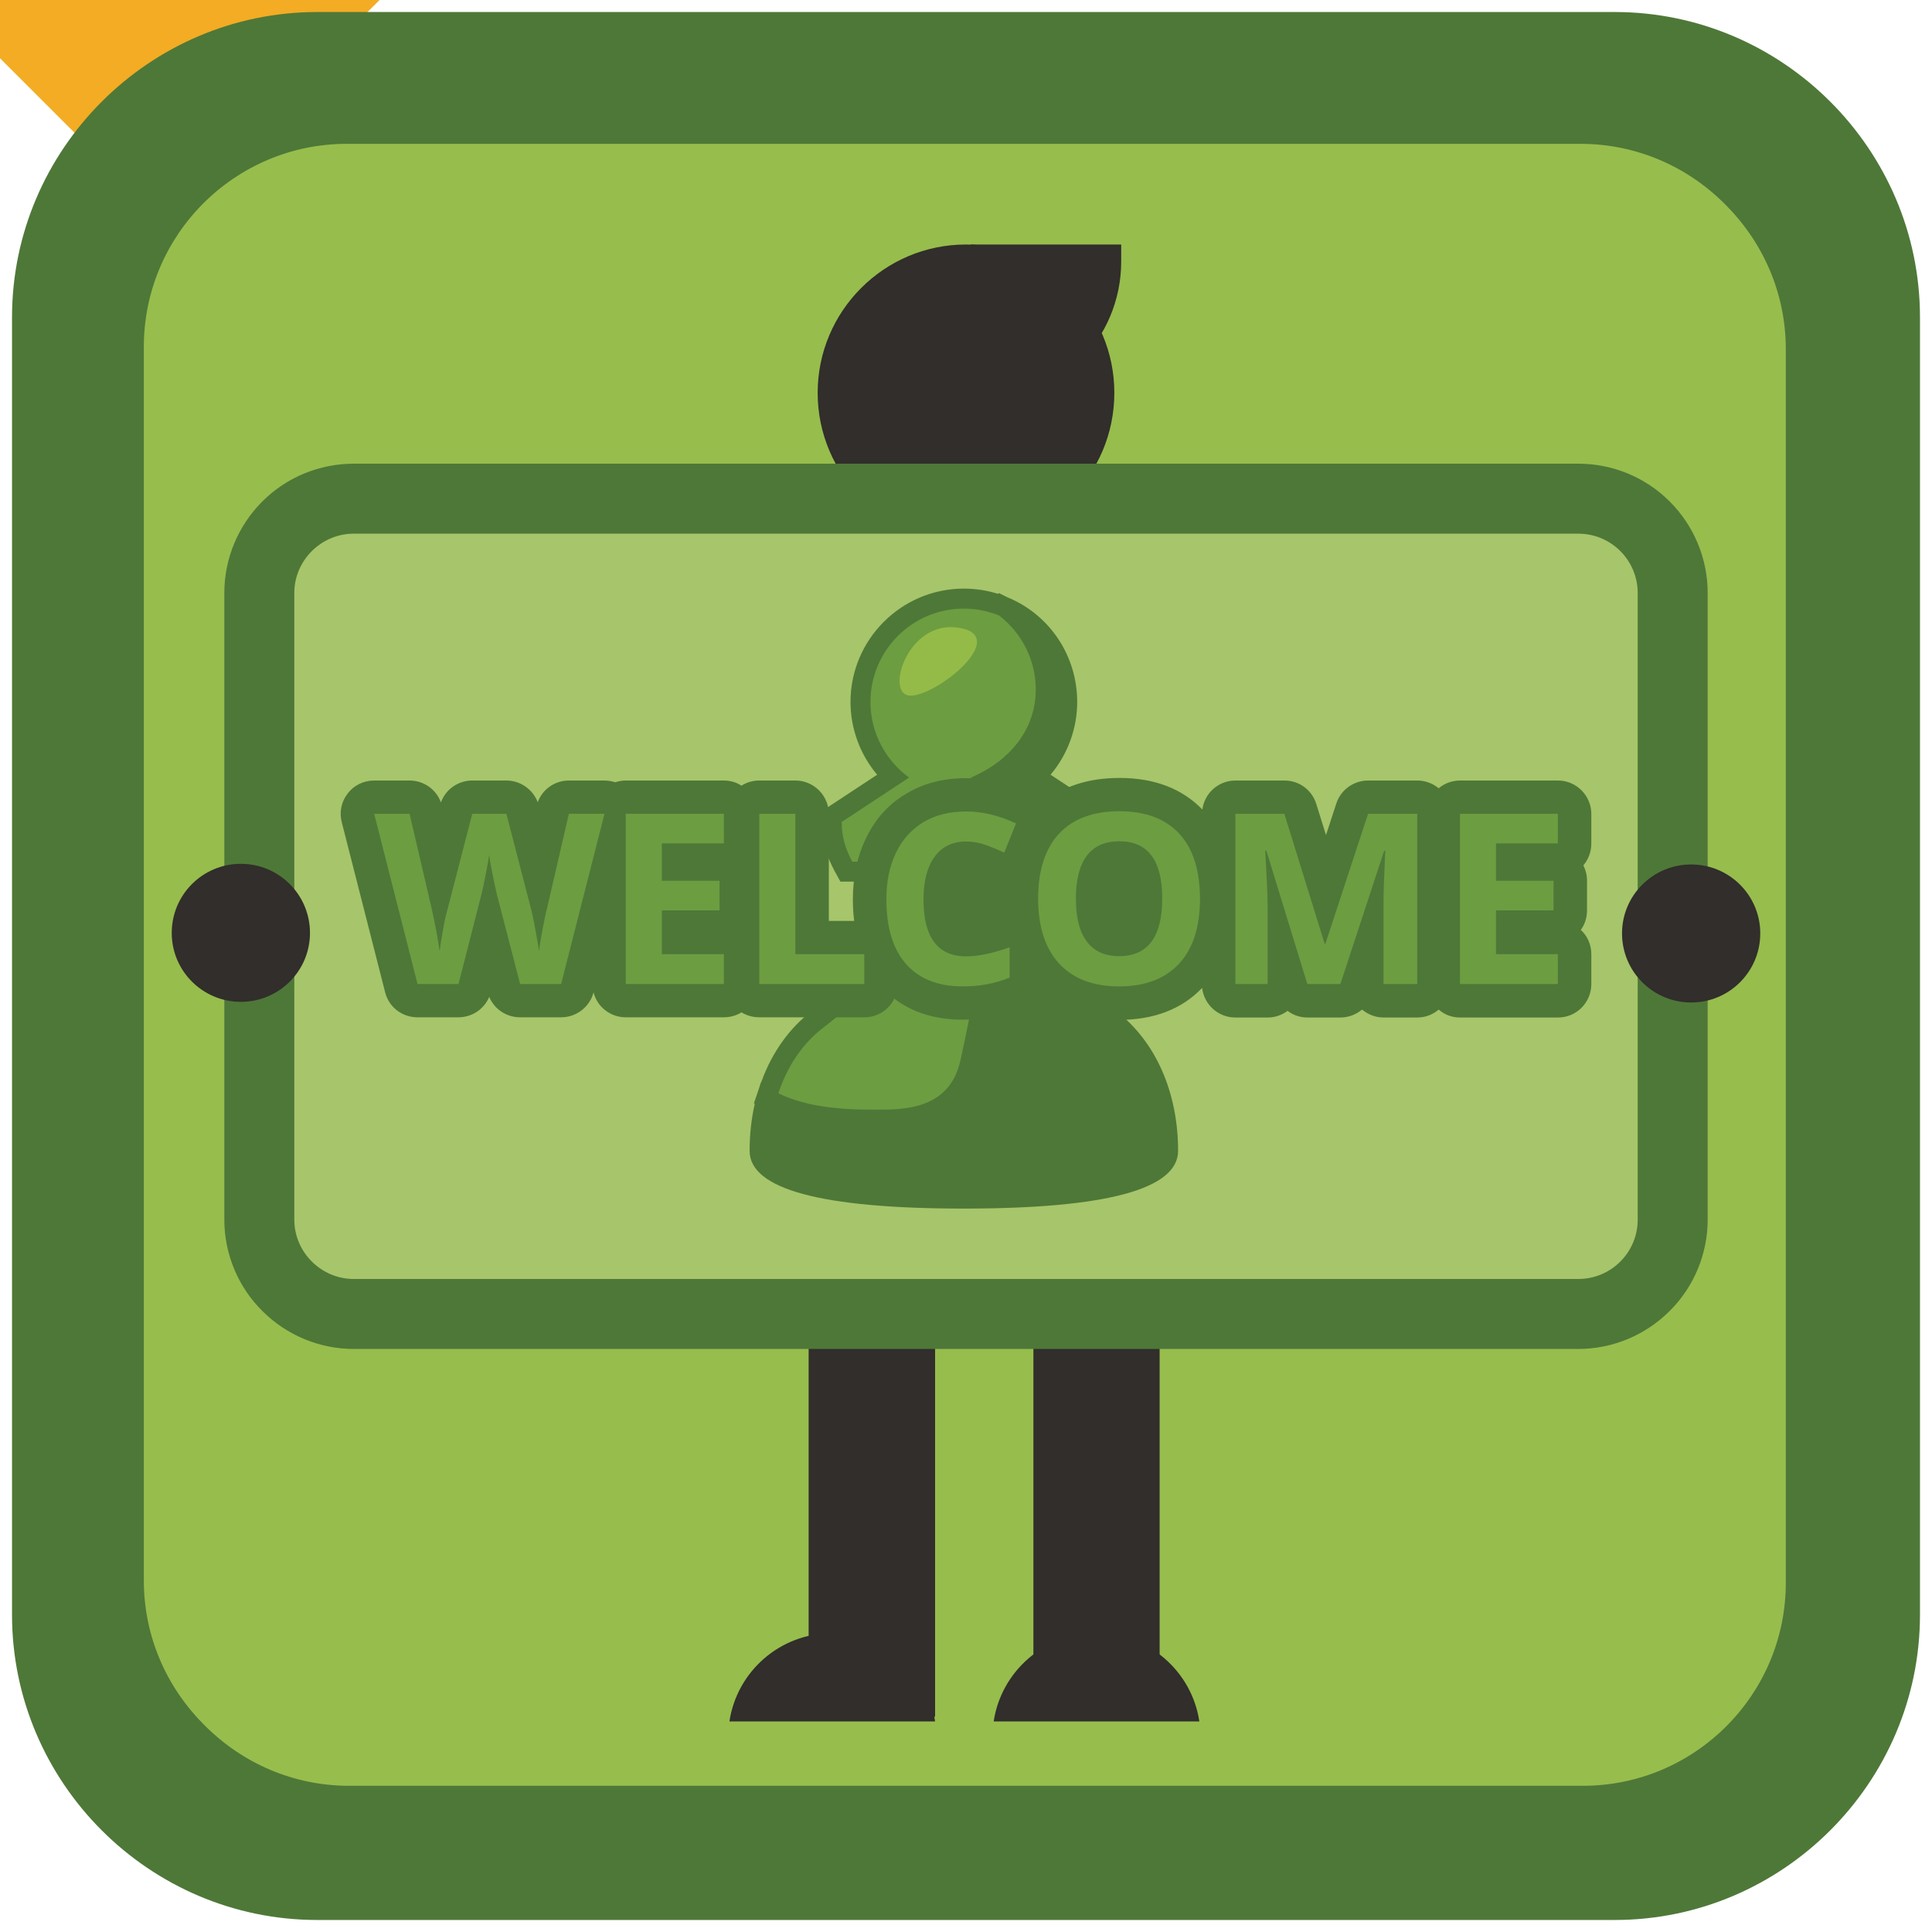
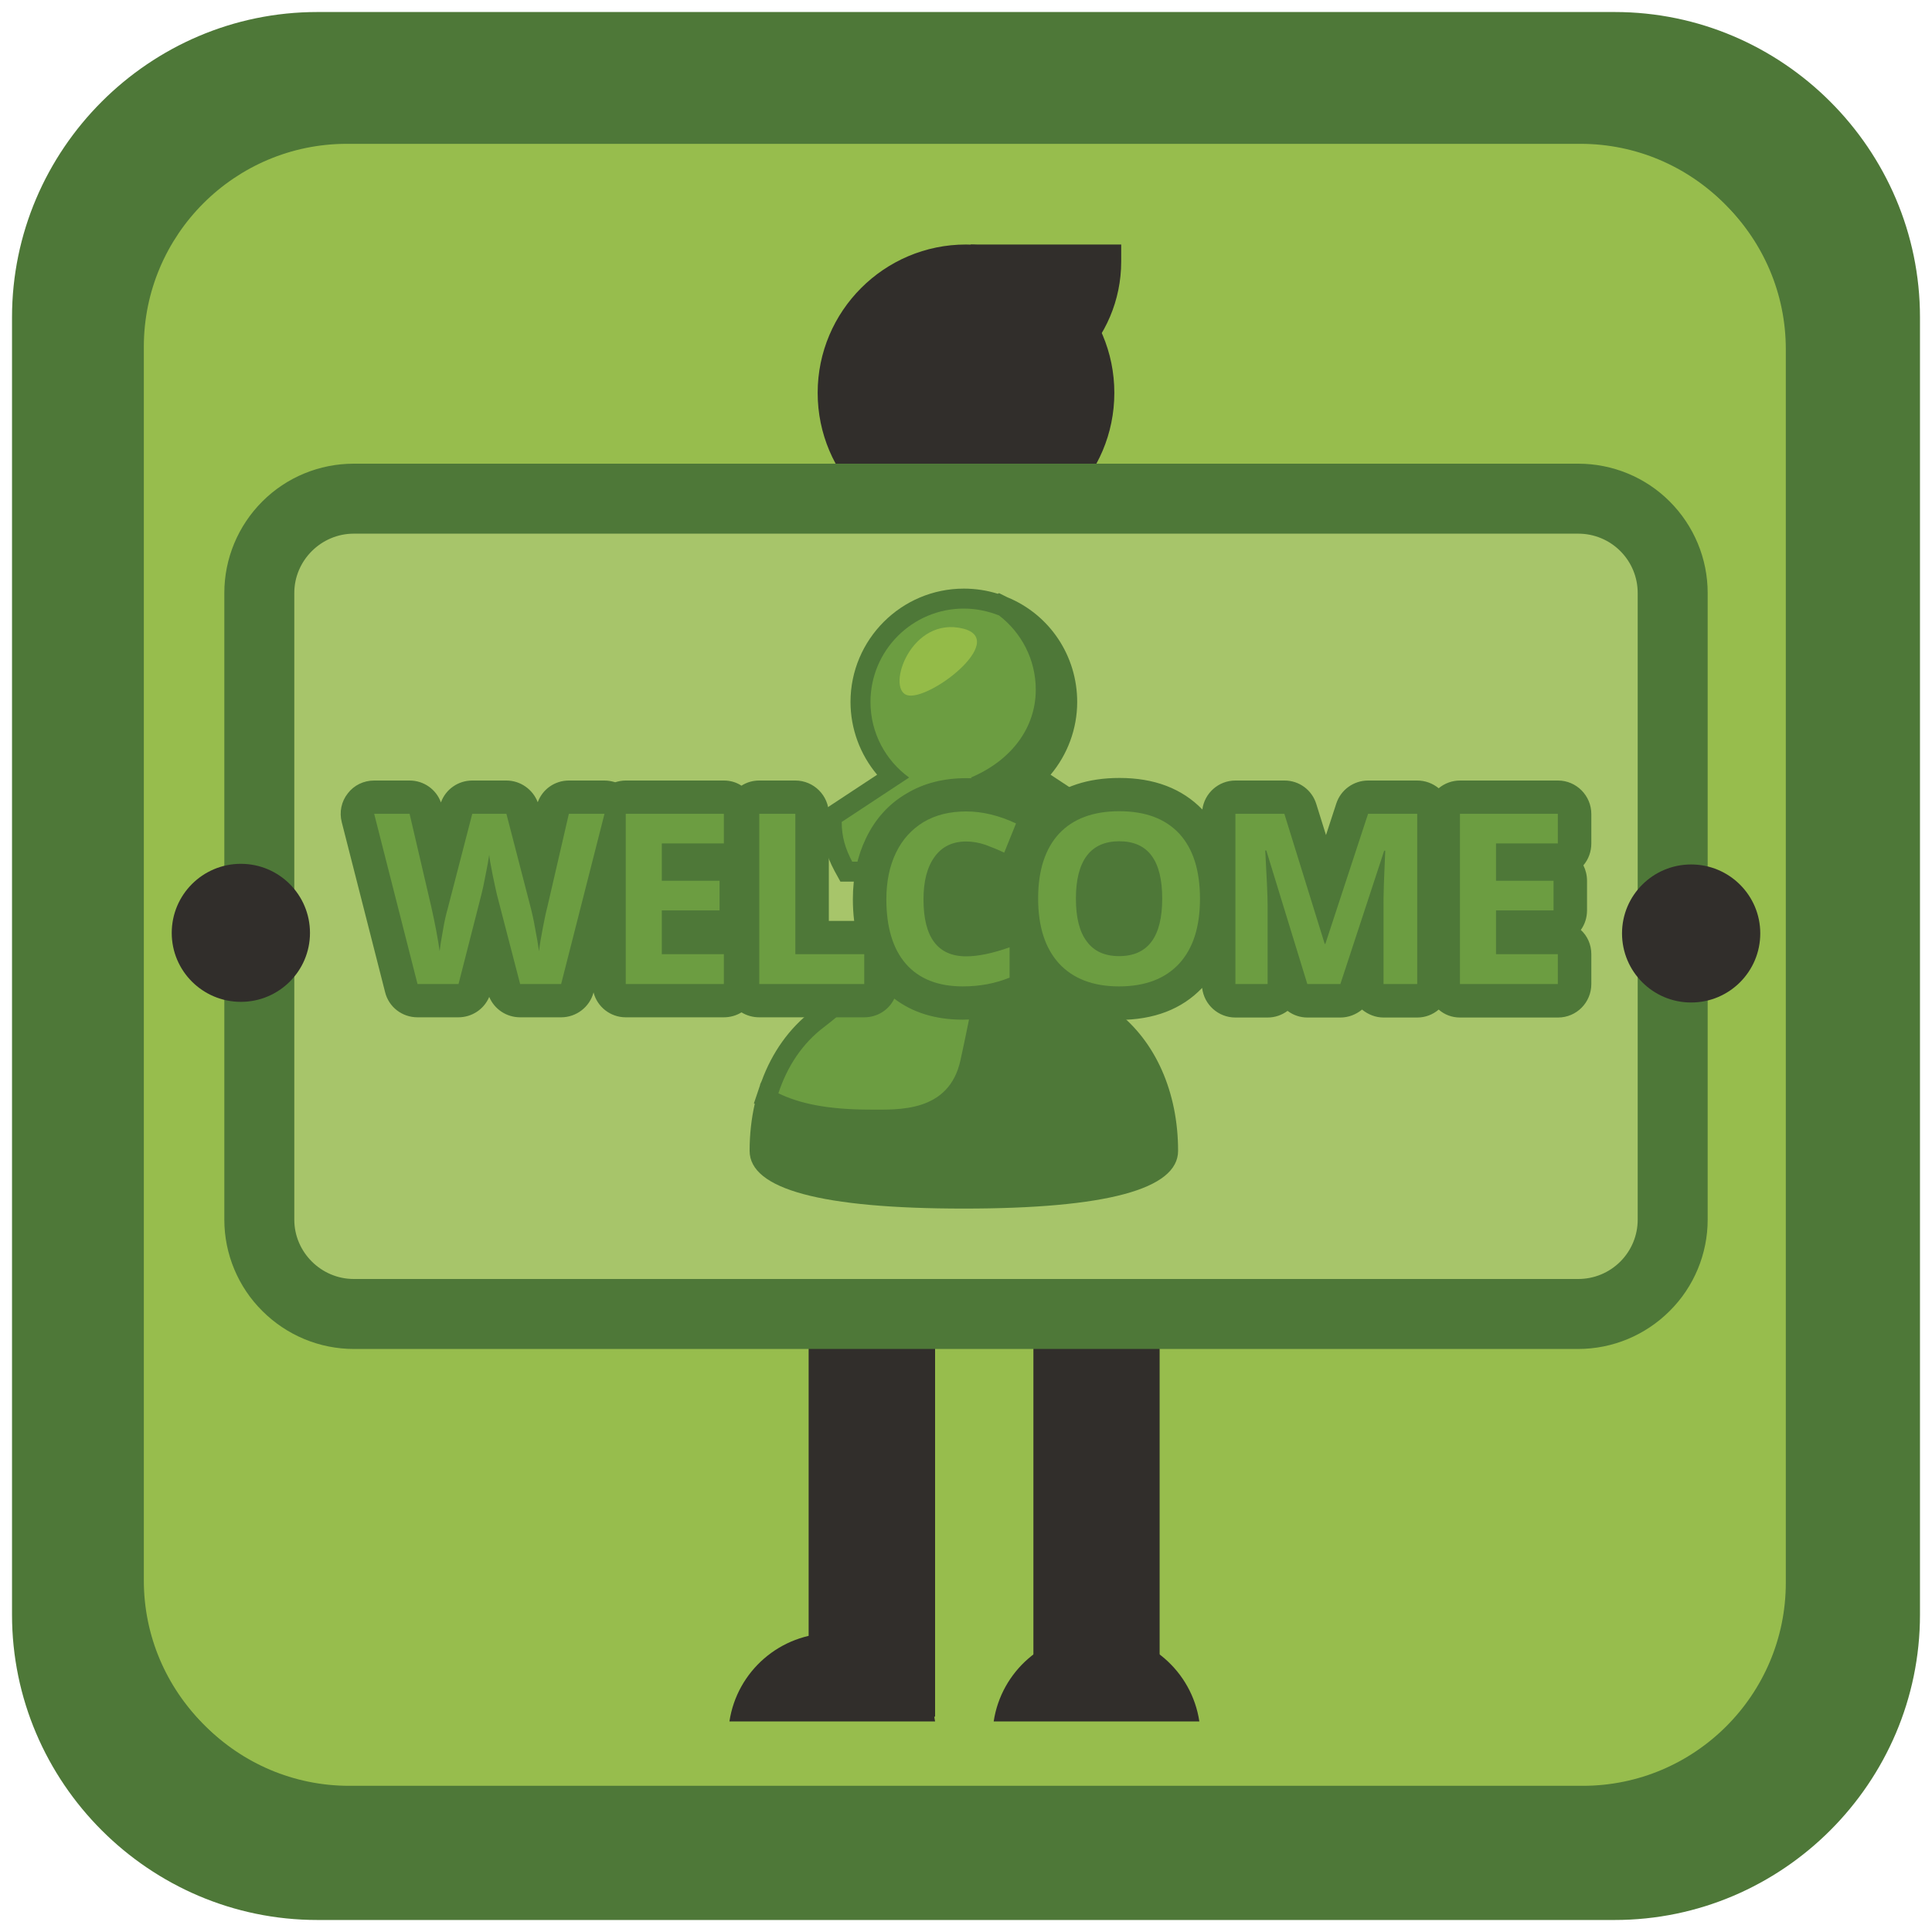
<svg xmlns="http://www.w3.org/2000/svg" viewBox="0 0 90 90">
-   <path d="M34.13,-42.41C34.42,-42.94,34.57,-43.52,34.58,-44.08C34.68,-43.55,34.66,-42.99,34.5,-42.44C33.95,-40.46,31.89,-39.3,29.91,-39.85L24.76,-41.29C24.84,-40.46,25.2,-39.65,25.84,-39.01C27.29,-37.55,29.65,-37.55,31.11,-39.01C29.65,-37.55,29.65,-35.2,31.11,-33.74C32.56,-32.29,34.92,-32.29,36.37,-33.74C34.92,-32.29,34.92,-29.93,36.37,-28.47L36.37,-28.47C37.83,-27.02,40.19,-27.02,41.64,-28.47C40.19,-27.02,40.19,-24.66,41.64,-23.21L41.64,-23.21C43.1,-21.75,45.46,-21.75,46.91,-23.21L38.19,-14.48C38.19,-14.48,38.19,-14.48,38.19,-14.48C36.17,-12.88,33.61,-12.07,31.01,-12.25L30.04,-12.32L7.47,10.18L-12.87,-10.15L9.74,-32.83L9.67,-33.8C9.49,-36.4,10.3,-38.96,11.91,-40.98C12.15,-41.28,15.83,-45,16.11,-45.27L21.07,-50.24C21.12,-50.29,21.17,-50.33,21.22,-50.38C21.05,-50.18,20.9,-49.97,20.77,-49.73L20.77,-49.73C19.78,-47.93,20.44,-45.66,22.25,-44.67L29.07,-40.94C30.87,-39.95,33.14,-40.61,34.13,-42.41L34.13,-42.41Z" fill="#f3ac24" />
  <path d="M75.22,89.44L14.78,89.44C6.96,89.44,0.56,83.04,0.56,75.22L0.56,14.78C0.56,6.96,6.96,0.56,14.78,0.56L75.22,0.56C83.04,0.56,89.44,6.96,89.44,14.78L89.44,75.22C89.44,83.04,83.04,89.44,75.22,89.44Z" fill="#4e7838" />
  <path d="M16.27,6.81L73.73,6.81C78.95,6.81,83.19,11.05,83.19,16.27L83.19,73.73C83.19,78.95,78.95,83.19,73.73,83.19L16.27,83.19C11.05,83.19,6.81,78.95,6.81,73.73L6.81,16.27C6.81,11.05,11.05,6.81,16.27,6.81Z" fill="#97bd4d" />
  <path d="M16.16,6.7L73.62,6.7C78.84,6.7,83.09,10.94,83.09,16.16L83.09,73.62C83.09,78.84,78.84,83.08,73.62,83.08L16.16,83.08C10.94,83.08,6.7,78.84,6.7,73.62L6.7,16.16C6.7,10.94,10.94,6.7,16.16,6.7Z" fill="#97bd4d" />
  <path d="M37.67,57.43L43.56,57.43L43.56,79.97L37.67,79.97Z" fill="#312e2b" />
  <path d="M48.14,57.43L54.02,57.43L54.02,79.97L48.14,79.97Z" fill="#312e2b" />
  <path d="M55.87,80.19L46.29,80.19C46.64,77.86,48.65,76.08,51.08,76.08C53.51,76.08,55.52,77.86,55.87,80.19Z" fill="#312e2b" />
  <path d="M43.56,80.19L33.98,80.19C34.33,77.86,36.34,76.08,38.77,76.08C41.2,76.08,43.2,77.86,43.56,80.19Z" fill="#312e2b" />
  <path d="M52.23,11.39L52.23,12.18C52.23,15.83,49.26,18.79,45.61,18.79L45.22,18.79L45.22,11.39L45.22,11.39Z" fill="#312e2b" />
  <path d="M51.91,18.3C51.91,22.12,48.82,25.21,45,25.21C41.19,25.21,38.09,22.12,38.09,18.3C38.09,14.49,41.19,11.39,45,11.39C48.82,11.39,51.91,14.49,51.91,18.3Z" fill="#312e2b" />
  <path d="M42.09,22.01L47.91,22.01L47.91,29.24L42.09,29.24Z" fill="#312e2b" />
  <path d="M79.55,56.82C79.55,58.41,78.91,59.95,77.78,61.07C76.65,62.2,75.12,62.84,73.52,62.84L16.48,62.84C14.88,62.84,13.35,62.2,12.22,61.07C11.09,59.95,10.45,58.41,10.45,56.82L10.45,27.62C10.45,26.02,11.09,24.49,12.22,23.36C13.35,22.23,14.88,21.6,16.48,21.6L73.52,21.6C75.12,21.6,76.65,22.23,77.78,23.36C78.91,24.49,79.55,26.02,79.55,27.62Z" fill="#4e7838" />
  <path d="M77.88,56.82C77.88,57.97,77.42,59.08,76.61,59.9C75.79,60.71,74.68,61.17,73.52,61.17L16.48,61.17C15.32,61.17,14.21,60.71,13.39,59.9C12.58,59.08,12.12,57.97,12.12,56.82L12.12,27.62C12.12,26.47,12.58,25.36,13.39,24.54C14.21,23.72,15.32,23.26,16.48,23.26L73.52,23.26C75.91,23.26,77.88,25.23,77.88,27.62Z" fill="#4e7838" />
  <path d="M73.52,24.86C74.26,24.86,74.96,25.15,75.48,25.67C76,26.19,76.29,26.89,76.29,27.62L76.29,56.82C76.29,57.55,76,58.25,75.48,58.77C74.96,59.29,74.26,59.58,73.52,59.58L16.48,59.58C14.96,59.58,13.71,58.33,13.71,56.82L13.71,27.62C13.71,26.11,14.96,24.86,16.48,24.86Z" fill="#a7c56a" />
  <path d="M51.99,47.1C53.83,48.5,54.88,50.88,54.88,53.61C54.88,55.4,51.52,56.3,44.9,56.3C38.28,56.3,34.92,55.4,34.92,53.61C34.92,52.86,35,52.12,35.16,51.42L35.12,51.4L35.4,50.57C35.4,50.55,35.41,50.52,35.42,50.49L35.48,50.36C35.97,49.02,36.77,47.9,37.81,47.1C41.03,44.65,41.47,42.51,41.52,41.12L41.52,41.07L39.15,41.07L38.88,40.58C38.47,39.81,38.28,39.11,38.28,38.29L38.28,37.79L40.86,36.09C40.07,35.15,39.62,33.95,39.62,32.7C39.62,29.79,41.99,27.42,44.9,27.42C45.44,27.42,45.97,27.5,46.48,27.66L46.54,27.63L46.92,27.82C48.9,28.63,50.18,30.55,50.18,32.7C50.18,33.95,49.73,35.15,48.94,36.09L51.52,37.79L51.52,38.29C51.52,39.11,51.33,39.81,50.92,40.58L50.65,41.07L48.27,41.07C48.32,42.44,48.71,44.61,51.99,47.1Z" fill="#4e7838" />
  <path d="M44.74,49.4C44.2,51.84,41.82,51.69,40.54,51.69C38.53,51.69,37.23,51.4,36.26,50.93C36.68,49.65,37.4,48.59,38.38,47.85C41.98,45.1,42.41,42.64,42.46,41.12C43.56,41.28,46.26,41.6,45.93,43.38C45.66,44.8,45.23,47.17,44.74,49.4Z" fill="#6c9d41" />
  <path d="M46.63,40.14L39.7,40.14C39.38,39.54,39.21,38.98,39.21,38.29L42.35,36.22C41.26,35.43,40.55,34.15,40.55,32.7C40.55,30.3,42.5,28.35,44.9,28.35C45.48,28.35,46.03,28.47,46.54,28.67C46.54,28.67,46.54,28.67,46.54,28.67C47.58,29.47,48.25,30.72,48.25,32.13C48.25,33.9,47.12,35.42,45.23,36.22L47,38.29C47,38.29,47.06,39.03,46.63,40.14Z" fill="#6c9d41" />
  <path d="M42.34,32.4C41.24,32.27,42.3,28.87,44.65,29.24C47.16,29.63,43.5,32.54,42.34,32.4Z" fill="#94bb48" />
  <path d="M52.13,47.5C50.61,47.5,49.37,47.06,48.44,46.19C48.28,46.54,47.99,46.82,47.63,46.98C46.79,47.32,45.85,47.5,44.85,47.5C43.58,47.5,42.51,47.17,41.66,46.52C41.41,47.04,40.88,47.39,40.26,47.39L35.37,47.39C35.07,47.39,34.79,47.31,34.54,47.16C34.3,47.31,34.01,47.39,33.72,47.39L29.15,47.39C28.43,47.39,27.82,46.9,27.65,46.23C27.47,46.91,26.85,47.39,26.14,47.39L24.23,47.39C23.59,47.39,23.03,47.01,22.79,46.44C22.55,47.01,21.99,47.39,21.35,47.39L19.45,47.39C18.73,47.39,18.11,46.91,17.94,46.22L15.92,38.3C15.8,37.83,15.9,37.34,16.2,36.96C16.49,36.58,16.94,36.36,17.43,36.36L19.08,36.36C19.74,36.36,20.32,36.77,20.54,37.38C20.76,36.77,21.34,36.36,22,36.36L23.59,36.36C24.24,36.36,24.82,36.77,25.05,37.37C25.27,36.77,25.84,36.36,26.5,36.36L28.16,36.36C28.33,36.36,28.49,36.39,28.66,36.44C28.82,36.39,28.98,36.36,29.15,36.36L33.72,36.36C34.02,36.36,34.3,36.44,34.54,36.6C34.79,36.44,35.07,36.36,35.37,36.36L37.05,36.36C37.91,36.36,38.61,37.06,38.61,37.92L38.61,42.9L39.79,42.9C39.75,42.57,39.73,42.24,39.73,41.89C39.73,40.83,39.94,39.88,40.34,39.05C40.77,38.15,41.41,37.44,42.24,36.96C43.04,36.48,43.97,36.25,45.01,36.25C46.04,36.25,47.01,36.48,48,36.96C48.23,37.07,48.42,37.23,48.57,37.42C49.49,36.63,50.69,36.24,52.15,36.24C53.77,36.24,55.06,36.73,56.01,37.71C56.11,36.95,56.76,36.36,57.55,36.36L59.84,36.36C60.52,36.36,61.12,36.8,61.32,37.46L61.77,38.9L62.25,37.43C62.46,36.79,63.06,36.36,63.73,36.36L66.02,36.36C66.39,36.36,66.74,36.49,67.02,36.72C67.29,36.49,67.65,36.36,68.01,36.36L72.58,36.36C73.43,36.36,74.13,37.06,74.13,37.92L74.13,39.29C74.13,39.67,74,40.03,73.76,40.31C73.87,40.53,73.93,40.78,73.93,41.03L73.93,42.41C73.93,42.74,73.83,43.06,73.64,43.32C73.95,43.6,74.13,44.01,74.13,44.45L74.13,45.84C74.13,46.7,73.44,47.4,72.58,47.4L68.01,47.4C67.64,47.4,67.29,47.27,67.02,47.03C66.74,47.27,66.39,47.4,66.02,47.4L64.45,47.4C64.08,47.4,63.73,47.26,63.45,47.03C63.17,47.26,62.82,47.4,62.44,47.4L60.9,47.4C60.57,47.4,60.24,47.29,59.98,47.09C59.71,47.29,59.39,47.4,59.05,47.4L57.55,47.4C56.75,47.4,56.09,46.8,56,46.02C55.06,47.01,53.75,47.51,52.13,47.51Z" fill="#4e7838" />
  <path d="M73.73,39.29C73.73,39.69,73.53,40.04,73.23,40.24C73.42,40.45,73.53,40.73,73.53,41.03L73.53,42.4C73.53,42.81,73.32,43.17,73.01,43.37C73.43,43.54,73.73,43.96,73.73,44.45L73.73,45.84C73.73,46.47,73.22,46.99,72.58,46.99L68.01,46.99C67.59,46.99,67.22,46.76,67.02,46.42C66.82,46.76,66.45,46.99,66.02,46.99L64.45,46.99C64.02,46.99,63.65,46.76,63.45,46.41C63.25,46.76,62.87,46.99,62.44,46.99L60.9,46.99C60.53,46.99,60.19,46.81,59.98,46.53C59.77,46.81,59.43,46.99,59.05,46.99L57.55,46.99C56.91,46.99,56.39,46.47,56.39,45.84L56.39,44.81C56.22,45.13,56.02,45.41,55.78,45.67C54.9,46.62,53.68,47.1,52.13,47.1C50.59,47.1,49.36,46.62,48.49,45.67C48.38,45.55,48.28,45.43,48.18,45.3L48.18,45.54C48.18,46,47.9,46.43,47.47,46.6C46.68,46.93,45.8,47.1,44.85,47.1C43.4,47.1,42.25,46.64,41.42,45.75L41.42,45.84C41.42,46.48,40.9,46.99,40.26,46.99L35.37,46.99C35.05,46.99,34.75,46.86,34.54,46.64C34.33,46.86,34.04,46.99,33.72,46.99L29.15,46.99C28.52,46.99,28,46.47,28,45.84L28,43.22L27.26,46.12C27.13,46.63,26.67,46.99,26.14,46.99L24.23,46.99C23.7,46.99,23.24,46.64,23.11,46.13L22.79,44.89L22.47,46.13C22.34,46.64,21.88,46.99,21.36,46.99L19.45,46.99C18.92,46.99,18.46,46.63,18.33,46.12L16.31,38.2C16.22,37.85,16.3,37.49,16.51,37.21C16.73,36.92,17.07,36.76,17.43,36.76L19.08,36.76C19.62,36.76,20.08,37.13,20.2,37.65L20.52,39.01L20.88,37.62C21.01,37.11,21.47,36.76,22,36.76L23.59,36.76C24.11,36.76,24.57,37.11,24.71,37.62L25.06,39L25.38,37.65C25.5,37.13,25.97,36.76,26.5,36.76L28.16,36.76C28.33,36.76,28.5,36.8,28.66,36.87C28.81,36.8,28.97,36.76,29.15,36.76L33.72,36.76C34.04,36.76,34.33,36.89,34.54,37.11C34.75,36.89,35.05,36.76,35.37,36.76L37.05,36.76C37.69,36.76,38.21,37.28,38.21,37.91L38.21,43.29L40.25,43.29C40.17,42.86,40.13,42.39,40.13,41.89C40.13,40.89,40.32,39.99,40.7,39.22C41.1,38.39,41.69,37.75,42.45,37.3C43.18,36.87,44.07,36.64,45.01,36.64C45.95,36.64,46.9,36.87,47.83,37.32C48.15,37.47,48.37,37.76,48.45,38.09C48.47,38.08,48.48,38.06,48.5,38.04C49.37,37.11,50.6,36.63,52.14,36.63C53.69,36.63,54.92,37.11,55.79,38.06C56.02,38.31,56.22,38.6,56.39,38.9L56.39,37.91C56.39,37.27,56.91,36.76,57.55,36.76L59.83,36.76C60.34,36.76,60.79,37.09,60.94,37.57L61.76,40.22L62.63,37.55C62.79,37.08,63.23,36.76,63.73,36.76L66.02,36.76C66.44,36.76,66.81,36.99,67.01,37.33C67.21,36.99,67.59,36.76,68.01,36.76L72.57,36.76C73.21,36.76,73.73,37.28,73.73,37.91L73.73,39.29Z" fill="#4e7838" />
  <path d="M26.14,45.84L24.23,45.84L23.15,41.68C23.11,41.53,23.05,41.22,22.95,40.76C22.86,40.29,22.8,39.98,22.79,39.82C22.76,40.02,22.71,40.33,22.62,40.76C22.54,41.19,22.47,41.5,22.42,41.69L21.36,45.84L19.45,45.84L17.43,37.91L19.08,37.91L20.09,42.24C20.27,43.04,20.4,43.73,20.48,44.31C20.5,44.11,20.55,43.79,20.63,43.36C20.7,42.93,20.78,42.59,20.85,42.35L22,37.91L23.59,37.91L24.74,42.35C24.79,42.55,24.86,42.85,24.93,43.26C25.01,43.67,25.07,44.02,25.11,44.31C25.14,44.03,25.2,43.68,25.28,43.26C25.36,42.84,25.43,42.5,25.5,42.24L26.5,37.91L28.16,37.91L26.14,45.84Z" fill="#6c9d41" />
  <path d="M33.72,45.84L29.15,45.84L29.15,37.91L33.72,37.91L33.72,39.29L30.83,39.29L30.83,41.03L33.52,41.03L33.52,42.41L30.83,42.41L30.83,44.45L33.72,44.45L33.72,45.84Z" fill="#6c9d41" />
  <path d="M35.37,37.91L37.05,37.91L37.05,44.45L40.26,44.45L40.26,45.84L35.37,45.84Z" fill="#6c9d41" />
  <path d="M45.01,39.2C44.37,39.2,43.88,39.44,43.54,39.91C43.19,40.39,43.02,41.05,43.02,41.9C43.02,43.66,43.68,44.55,45.01,44.55C45.56,44.55,46.24,44.41,47.03,44.13L47.03,45.54C46.38,45.81,45.65,45.95,44.85,45.95C43.7,45.95,42.81,45.6,42.2,44.9C41.59,44.2,41.29,43.19,41.29,41.89C41.29,41.06,41.44,40.34,41.74,39.72C42.04,39.1,42.47,38.63,43.03,38.29C43.59,37.96,44.25,37.8,45.01,37.8C45.76,37.8,46.55,37.99,47.33,38.36L46.78,39.72C46.49,39.58,46.19,39.46,45.89,39.35C45.59,39.25,45.29,39.2,45.01,39.2Z" fill="#6c9d41" />
  <path d="M55.9,41.86C55.9,43.18,55.58,44.18,54.93,44.89C54.28,45.59,53.35,45.95,52.13,45.95C50.92,45.95,49.99,45.59,49.34,44.89C48.69,44.18,48.36,43.17,48.36,41.85C48.36,40.54,48.69,39.53,49.34,38.83C49.99,38.14,50.92,37.79,52.14,37.79C53.36,37.79,54.29,38.14,54.94,38.84C55.58,39.54,55.9,40.55,55.9,41.87ZM50.12,41.86C50.12,42.75,50.29,43.42,50.63,43.86C50.96,44.31,51.46,44.54,52.13,44.54C53.47,44.54,54.14,43.65,54.14,41.86C54.14,40.08,53.48,39.19,52.14,39.19C51.48,39.19,50.97,39.41,50.63,39.86C50.29,40.31,50.12,40.98,50.12,41.86Z" fill="#6c9d41" />
  <path d="M60.9,45.84L58.99,39.62L58.94,39.62C59.01,40.89,59.05,41.73,59.05,42.15L59.05,45.84L57.55,45.84L57.55,37.91L59.83,37.91L61.71,43.97L61.74,43.97L63.73,37.91L66.02,37.91L66.02,45.84L64.45,45.84L64.45,42.09C64.45,41.91,64.45,41.71,64.46,41.48C64.46,41.24,64.49,40.63,64.53,39.63L64.48,39.63L62.44,45.84L60.9,45.84Z" fill="#6c9d41" />
  <path d="M72.57,45.84L68.01,45.84L68.01,37.91L72.57,37.91L72.57,39.29L69.69,39.29L69.69,41.03L72.37,41.03L72.37,42.41L69.69,42.41L69.69,44.45L72.57,44.45L72.57,45.84Z" fill="#6c9d41" />
  <path d="M82,43.48C82,45.26,80.56,46.7,78.78,46.7C77,46.7,75.56,45.26,75.56,43.48C75.56,41.71,77,40.27,78.78,40.27C80.56,40.27,82,41.71,82,43.48Z" fill="#312e2b" />
  <path d="M14.44,43.46C14.44,45.23,13,46.67,11.22,46.67C9.44,46.67,8,45.23,8,43.46C8,41.68,9.44,40.24,11.22,40.24C13,40.24,14.44,41.68,14.44,43.46Z" fill="#312e2b" />
</svg>
